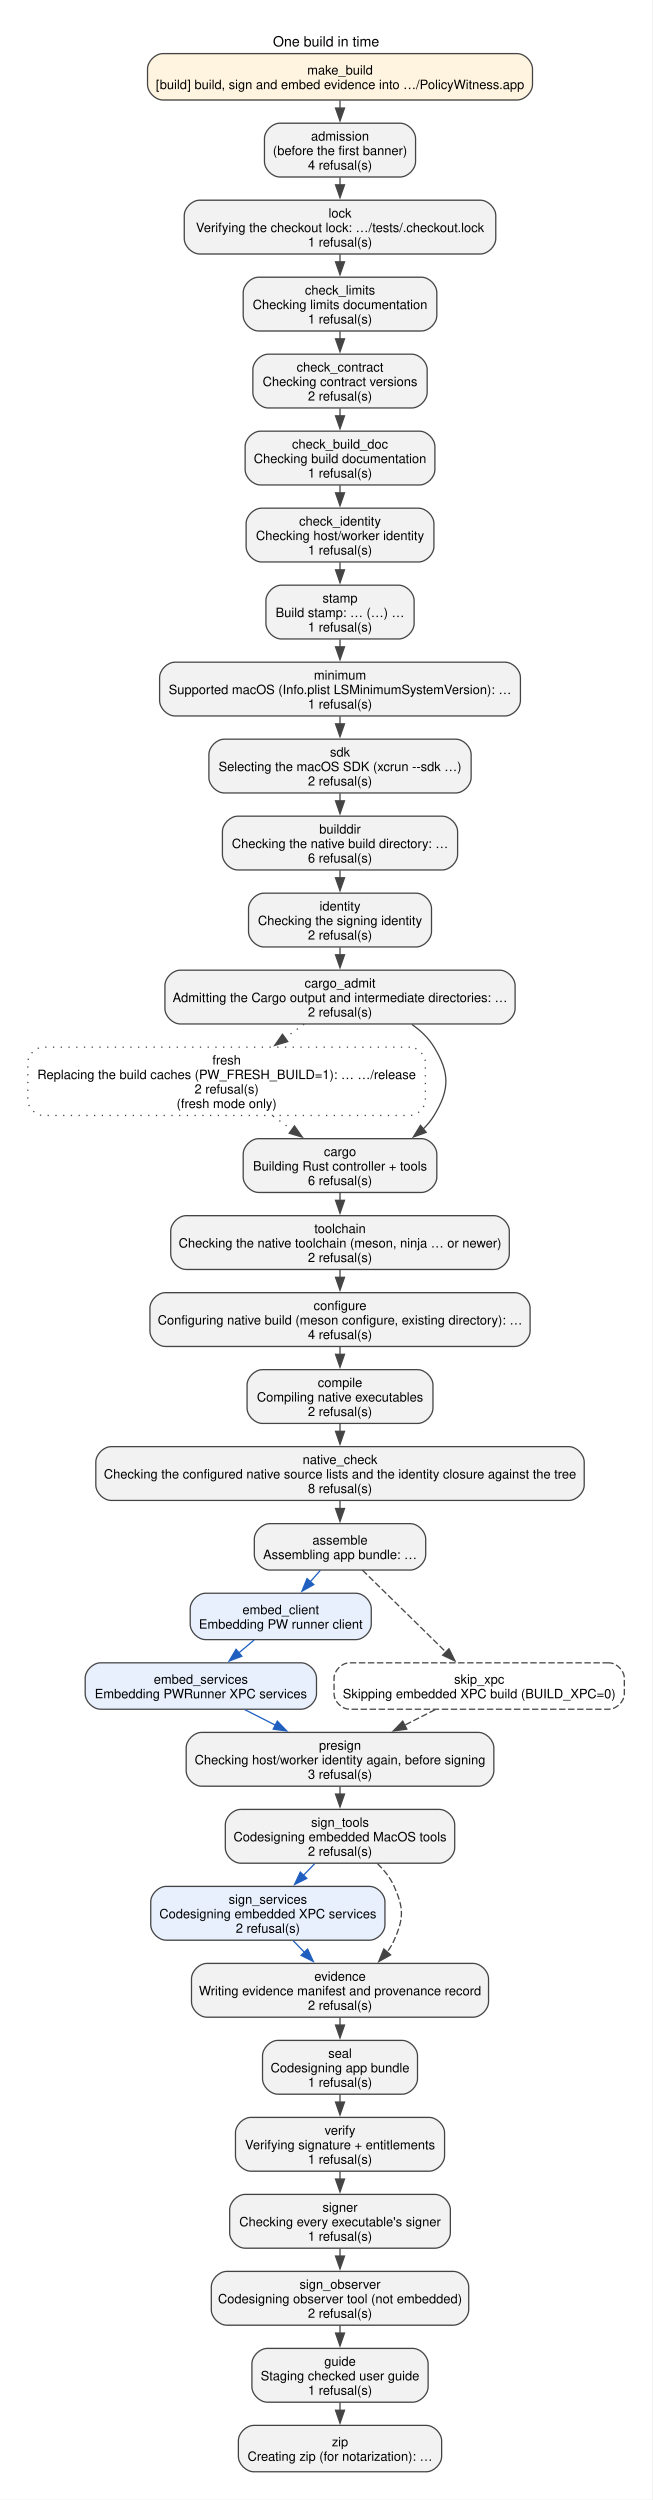
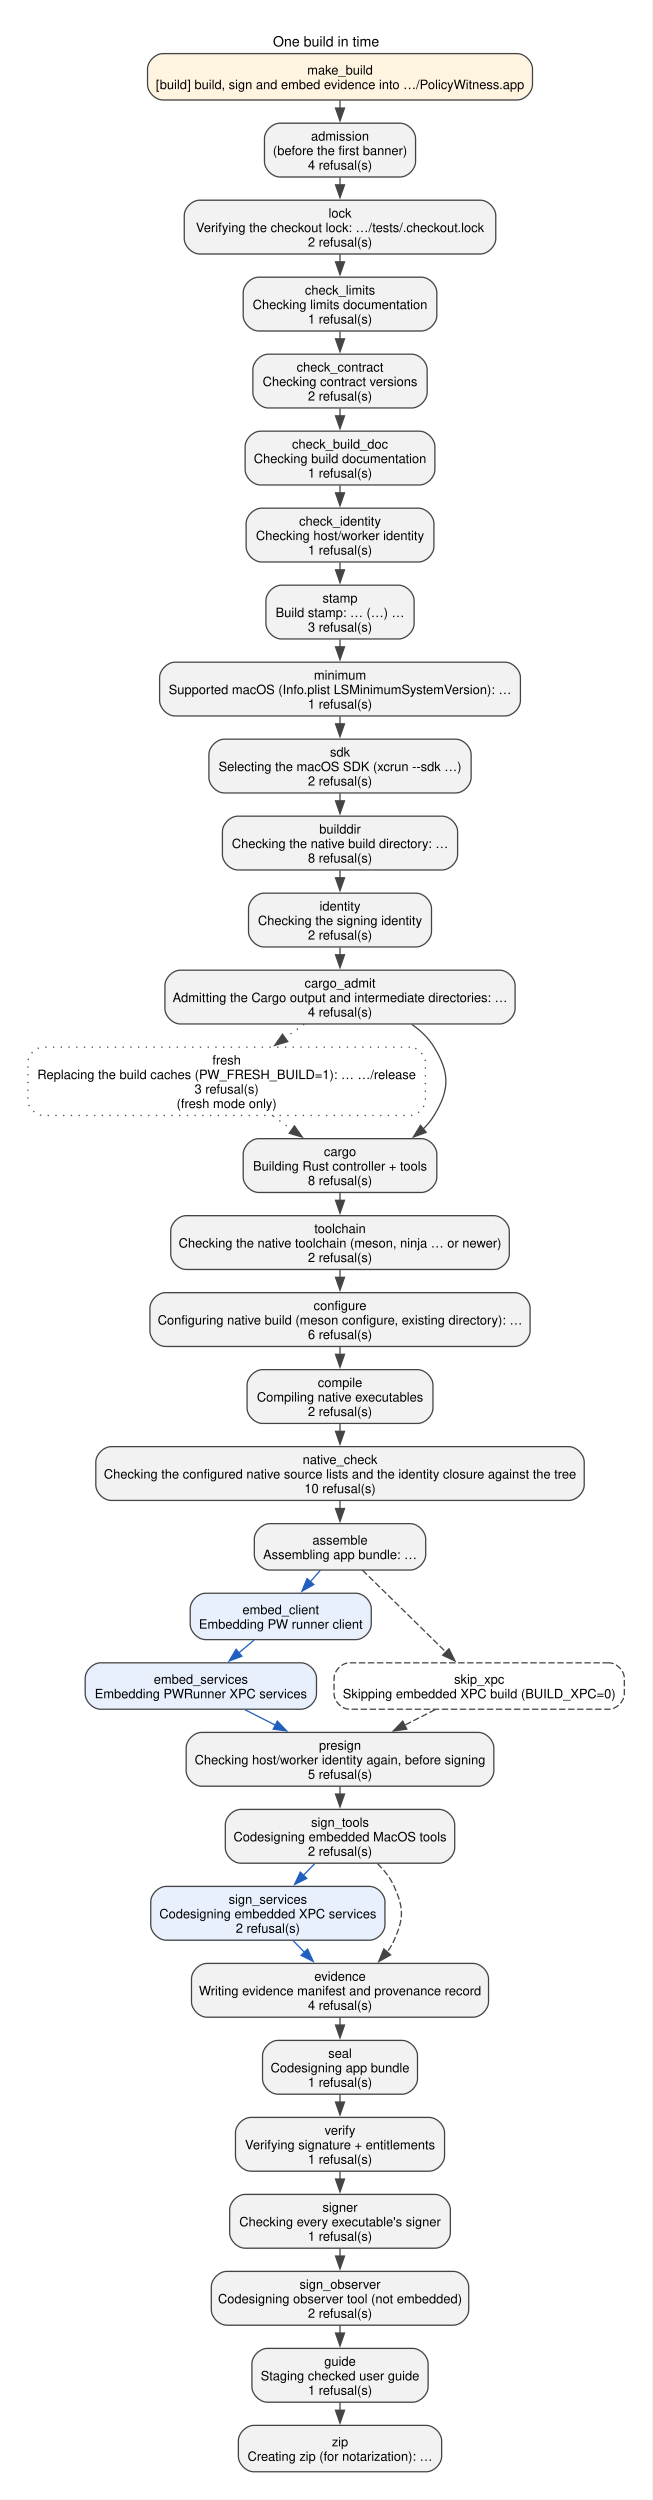
<svg xmlns="http://www.w3.org/2000/svg" xmlns:xlink="http://www.w3.org/1999/xlink" width="506pt" height="1940pt" viewBox="0.00 0.00 506.00 1940.00">
  <g id="graph0" class="graph" transform="scale(1 1) rotate(0) translate(21.6 1918.1)">
    <polygon fill="white" stroke="none" points="-21.6,21.6 -21.6,-1918.1 484.48,-1918.1 484.48,21.6 -21.6,21.6" />
    <text xml:space="preserve" text-anchor="middle" x="231.44" y="-1882.05" font-family="Helvetica,sans-Serif" font-size="11.00">One build in time</text>
    <g id="node1" class="node">
      <g id="a_node1">
        <a xlink:href="BUILD.md#one-build-in-time" xlink:title="make_build: reads IDENTITY, DIST_DIR and, when the caller set it, PW_FRESH_BUILD from the make command line or environment; writes nothing; runs build.sh with them">
          <path fill="#fff4e0" stroke="#444444" d="M379.62,-1876.5C379.62,-1876.5 104.87,-1876.5 104.87,-1876.5 98.88,-1876.5 92.88,-1870.5 92.88,-1864.5 92.88,-1864.5 92.88,-1852.5 92.88,-1852.5 92.88,-1846.5 98.88,-1840.5 104.88,-1840.5 104.88,-1840.5 379.62,-1840.5 379.62,-1840.5 385.62,-1840.5 391.62,-1846.5 391.62,-1852.5 391.62,-1852.5 391.62,-1864.5 391.62,-1864.5 391.62,-1870.5 385.62,-1876.5 379.62,-1876.5" />
          <text xml:space="preserve" text-anchor="middle" x="242.25" y="-1860.25" font-family="Helvetica,sans-Serif" font-size="10.00">make_build</text>
          <text xml:space="preserve" text-anchor="middle" x="242.25" y="-1849" font-family="Helvetica,sans-Serif" font-size="10.00">[build] build, sign and embed evidence into …/PolicyWitness.app</text>
        </a>
      </g>
    </g>
    <g id="node2" class="node">
      <g id="a_node2">
-         <a xlink:href="BUILD.md#one-build-in-time" xlink:title="admission: reads BUILD_XPC, PW_INSPECTION, PW_FRESH_BUILD and the argument list (--help prints the usage and exits before any check, after the knobs are validated); whether each tracked input the build copies exists; tests/.checkout.lock, which the launcher takes before running the script again under it; writes the owner record in tests/.checkout.lock for as long as the build and its protected children hold it; nothing else">
+         <a xlink:href="BUILD.md#one-build-in-time" xlink:title="admission: reads BUILD_XPC, PW_INSPECTION, PW_FRESH_BUILD and the argument list (--help prints the usage and exits before any check, after the knobs are validated); whether each tracked input the build copies exists; without a claim in the environment, the caller's SDKROOT, CPATH, LIBRARY_PATH, MANPATH and LC_CTYPE, recorded by the shell front end's builtins before any Python runs, and tests/.checkout.lock, which the owner it starts takes before supervising the script again under it; writes the owner record in tests/.checkout.lock (pid, start time and acquisition nonce) for as long as the owner and its protected children hold it; nothing else">
          <path fill="#f2f2f2" stroke="#444444" d="M288.88,-1822.5C288.88,-1822.5 195.62,-1822.5 195.62,-1822.5 189.62,-1822.5 183.62,-1816.5 183.62,-1810.5 183.62,-1810.5 183.62,-1792.75 183.62,-1792.75 183.62,-1786.75 189.62,-1780.75 195.62,-1780.75 195.62,-1780.75 288.88,-1780.75 288.88,-1780.75 294.88,-1780.75 300.88,-1786.75 300.88,-1792.75 300.88,-1792.75 300.88,-1810.5 300.88,-1810.5 300.88,-1816.5 294.88,-1822.5 288.88,-1822.5" />
          <text xml:space="preserve" text-anchor="middle" x="242.25" y="-1809" font-family="Helvetica,sans-Serif" font-size="10.00">admission</text>
          <text xml:space="preserve" text-anchor="middle" x="242.25" y="-1797.75" font-family="Helvetica,sans-Serif" font-size="10.00">(before the first banner)</text>
          <text xml:space="preserve" text-anchor="middle" x="242.25" y="-1786.5" font-family="Helvetica,sans-Serif" font-size="10.00">4 refusal(s)</text>
        </a>
      </g>
    </g>
    <g id="edge1" class="edge">
      <path fill="none" stroke="#444444" d="M242.25,-1840.14C242.25,-1838.24 242.25,-1836.26 242.25,-1834.26" />
      <polygon fill="#444444" stroke="#444444" points="245.75,-1834.26 242.25,-1824.26 238.75,-1834.26 245.75,-1834.26" />
    </g>
    <g id="node3" class="node">
      <g id="a_node3">
-         <a xlink:href="BUILD.md#one-build-in-time" xlink:title="lock: reads the inherited lock descriptor and the claim the launcher left in the environment, verified against this checkout's lock file; writes nothing">
+         <a xlink:href="BUILD.md#one-build-in-time" xlink:title="lock: reads the owner's handoff over the channel the claim names: the held descriptor, open on this checkout's lock file, the acquisition nonce its owner record carries and the requests the owner bound to that acquisition; never the environment alone; writes SDKROOT, CPATH, LIBRARY_PATH, MANPATH and LC_CTYPE restored to the caller's recorded state; nothing on disk">
          <path fill="#f2f2f2" stroke="#444444" d="M351.12,-1762.75C351.12,-1762.75 133.38,-1762.75 133.38,-1762.75 127.38,-1762.75 121.38,-1756.75 121.38,-1750.75 121.38,-1750.75 121.38,-1733 121.38,-1733 121.38,-1727 127.38,-1721 133.38,-1721 133.38,-1721 351.12,-1721 351.12,-1721 357.12,-1721 363.12,-1727 363.12,-1733 363.12,-1733 363.12,-1750.75 363.12,-1750.75 363.12,-1756.75 357.12,-1762.75 351.12,-1762.75" />
          <text xml:space="preserve" text-anchor="middle" x="242.25" y="-1749.25" font-family="Helvetica,sans-Serif" font-size="10.00">lock</text>
          <text xml:space="preserve" text-anchor="middle" x="242.25" y="-1738" font-family="Helvetica,sans-Serif" font-size="10.00">Verifying the checkout lock: …/tests/.checkout.lock</text>
-           <text xml:space="preserve" text-anchor="middle" x="242.25" y="-1726.75" font-family="Helvetica,sans-Serif" font-size="10.00">1 refusal(s)</text>
+           <text xml:space="preserve" text-anchor="middle" x="242.25" y="-1726.75" font-family="Helvetica,sans-Serif" font-size="10.00">2 refusal(s)</text>
        </a>
      </g>
    </g>
    <g id="edge2" class="edge">
      <path fill="none" stroke="#444444" d="M242.25,-1780.43C242.25,-1778.5 242.25,-1776.52 242.25,-1774.53" />
      <polygon fill="#444444" stroke="#444444" points="245.75,-1774.67 242.25,-1764.67 238.75,-1774.67 245.75,-1774.67" />
    </g>
    <g id="node4" class="node">
      <g id="a_node4">
        <a xlink:href="BUILD.md#one-build-in-time" xlink:title="check_limits: reads docs/limits.json and the documents it renders; writes nothing">
          <path fill="#f2f2f2" stroke="#444444" d="M305.38,-1703C305.38,-1703 179.12,-1703 179.12,-1703 173.12,-1703 167.12,-1697 167.12,-1691 167.12,-1691 167.12,-1673.25 167.12,-1673.25 167.12,-1667.25 173.12,-1661.25 179.12,-1661.25 179.12,-1661.25 305.38,-1661.25 305.38,-1661.25 311.38,-1661.25 317.38,-1667.25 317.38,-1673.25 317.38,-1673.25 317.38,-1691 317.38,-1691 317.38,-1697 311.38,-1703 305.38,-1703" />
          <text xml:space="preserve" text-anchor="middle" x="242.25" y="-1689.5" font-family="Helvetica,sans-Serif" font-size="10.00">check_limits</text>
          <text xml:space="preserve" text-anchor="middle" x="242.25" y="-1678.25" font-family="Helvetica,sans-Serif" font-size="10.00">Checking limits documentation</text>
          <text xml:space="preserve" text-anchor="middle" x="242.25" y="-1667" font-family="Helvetica,sans-Serif" font-size="10.00">1 refusal(s)</text>
        </a>
      </g>
    </g>
    <g id="edge3" class="edge">
      <path fill="none" stroke="#444444" d="M242.25,-1720.68C242.25,-1718.75 242.25,-1716.77 242.25,-1714.78" />
      <polygon fill="#444444" stroke="#444444" points="245.75,-1714.92 242.25,-1704.92 238.75,-1714.92 245.75,-1714.92" />
    </g>
    <g id="node5" class="node">
      <g id="a_node5">
        <a xlink:href="BUILD.md#one-build-in-time" xlink:title="check_contract: reads docs/contract.json, docs/architecture.json and their generated copies; writes nothing">
          <path fill="#f2f2f2" stroke="#444444" d="M297.88,-1643.25C297.88,-1643.25 186.62,-1643.25 186.62,-1643.25 180.62,-1643.25 174.62,-1637.25 174.62,-1631.25 174.62,-1631.25 174.62,-1613.5 174.62,-1613.5 174.62,-1607.5 180.62,-1601.5 186.62,-1601.5 186.62,-1601.5 297.88,-1601.5 297.88,-1601.5 303.88,-1601.5 309.88,-1607.5 309.88,-1613.5 309.88,-1613.5 309.88,-1631.25 309.88,-1631.25 309.88,-1637.25 303.88,-1643.25 297.88,-1643.25" />
          <text xml:space="preserve" text-anchor="middle" x="242.25" y="-1629.75" font-family="Helvetica,sans-Serif" font-size="10.00">check_contract</text>
          <text xml:space="preserve" text-anchor="middle" x="242.25" y="-1618.5" font-family="Helvetica,sans-Serif" font-size="10.00">Checking contract versions</text>
          <text xml:space="preserve" text-anchor="middle" x="242.25" y="-1607.25" font-family="Helvetica,sans-Serif" font-size="10.00">2 refusal(s)</text>
        </a>
      </g>
    </g>
    <g id="edge4" class="edge">
      <path fill="none" stroke="#444444" d="M242.25,-1660.93C242.25,-1659 242.25,-1657.02 242.25,-1655.03" />
      <polygon fill="#444444" stroke="#444444" points="245.75,-1655.17 242.25,-1645.17 238.75,-1655.17 245.75,-1655.17" />
    </g>
    <g id="node6" class="node">
      <g id="a_node6">
        <a xlink:href="BUILD.md#one-build-in-time" xlink:title="check_build_doc: reads docs/build.json, build.sh, meson.build, the Makefile, the inventories, the baseline and the generated copies; writes nothing">
          <path fill="#f2f2f2" stroke="#444444" d="M303.88,-1583.5C303.88,-1583.5 180.62,-1583.5 180.62,-1583.5 174.62,-1583.5 168.62,-1577.5 168.62,-1571.5 168.62,-1571.5 168.62,-1553.75 168.62,-1553.75 168.62,-1547.75 174.62,-1541.75 180.62,-1541.75 180.62,-1541.75 303.88,-1541.75 303.88,-1541.75 309.88,-1541.75 315.88,-1547.75 315.88,-1553.75 315.88,-1553.75 315.88,-1571.5 315.88,-1571.5 315.88,-1577.5 309.88,-1583.5 303.88,-1583.5" />
          <text xml:space="preserve" text-anchor="middle" x="242.25" y="-1570" font-family="Helvetica,sans-Serif" font-size="10.00">check_build_doc</text>
          <text xml:space="preserve" text-anchor="middle" x="242.25" y="-1558.75" font-family="Helvetica,sans-Serif" font-size="10.00">Checking build documentation</text>
          <text xml:space="preserve" text-anchor="middle" x="242.25" y="-1547.5" font-family="Helvetica,sans-Serif" font-size="10.00">1 refusal(s)</text>
        </a>
      </g>
    </g>
    <g id="edge5" class="edge">
      <path fill="none" stroke="#444444" d="M242.25,-1601.18C242.25,-1599.25 242.25,-1597.27 242.25,-1595.28" />
      <polygon fill="#444444" stroke="#444444" points="245.75,-1595.42 242.25,-1585.42 238.75,-1595.42 245.75,-1595.42" />
    </g>
    <g id="node7" class="node">
      <g id="a_node7">
        <a xlink:href="BUILD.md#one-build-in-time" xlink:title="check_identity: reads the identity inputs and the three generated copies; writes nothing">
          <path fill="#f2f2f2" stroke="#444444" d="M303.12,-1523.75C303.12,-1523.75 181.38,-1523.75 181.38,-1523.75 175.38,-1523.75 169.38,-1517.75 169.38,-1511.75 169.38,-1511.75 169.38,-1494 169.38,-1494 169.38,-1488 175.38,-1482 181.38,-1482 181.38,-1482 303.12,-1482 303.12,-1482 309.12,-1482 315.12,-1488 315.12,-1494 315.12,-1494 315.12,-1511.75 315.12,-1511.75 315.12,-1517.75 309.12,-1523.75 303.12,-1523.75" />
          <text xml:space="preserve" text-anchor="middle" x="242.25" y="-1510.25" font-family="Helvetica,sans-Serif" font-size="10.00">check_identity</text>
          <text xml:space="preserve" text-anchor="middle" x="242.25" y="-1499" font-family="Helvetica,sans-Serif" font-size="10.00">Checking host/worker identity</text>
          <text xml:space="preserve" text-anchor="middle" x="242.25" y="-1487.75" font-family="Helvetica,sans-Serif" font-size="10.00">1 refusal(s)</text>
        </a>
      </g>
    </g>
    <g id="edge6" class="edge">
      <path fill="none" stroke="#444444" d="M242.25,-1541.43C242.25,-1539.5 242.25,-1537.52 242.25,-1535.53" />
      <polygon fill="#444444" stroke="#444444" points="245.75,-1535.67 242.25,-1525.67 238.75,-1535.67 245.75,-1535.67" />
    </g>
    <g id="node8" class="node">
      <g id="a_node8">
-         <a xlink:href="BUILD.md#one-build-in-time" xlink:title="stamp: reads git describe, rev-parse and rev-list, or PW_VERSION and PW_BUILD_NUMBER from the environment; writes the four stamp variables for Cargo and the plists; controller/target/ and the build session file, opened with the stamp and the three knobs">
+         <a xlink:href="BUILD.md#one-build-in-time" xlink:title="stamp: reads git describe, rev-parse and rev-list, or PW_VERSION and PW_BUILD_NUMBER from the environment; writes the four stamp variables for Cargo and the plists; after admitting builddir/, controller/target/, its release/ and the session destination, controller/target/ when it is missing and the build session file, opened with the stamp, the three knobs, the acquisition nonce and the owner's requests">
          <path fill="#f2f2f2" stroke="#444444" d="M287.75,-1464C287.75,-1464 196.75,-1464 196.75,-1464 190.75,-1464 184.75,-1458 184.75,-1452 184.75,-1452 184.75,-1434.25 184.75,-1434.25 184.75,-1428.25 190.75,-1422.25 196.75,-1422.25 196.75,-1422.25 287.75,-1422.25 287.75,-1422.25 293.75,-1422.25 299.75,-1428.25 299.75,-1434.25 299.75,-1434.25 299.75,-1452 299.75,-1452 299.75,-1458 293.75,-1464 287.75,-1464" />
          <text xml:space="preserve" text-anchor="middle" x="242.25" y="-1450.5" font-family="Helvetica,sans-Serif" font-size="10.00">stamp</text>
          <text xml:space="preserve" text-anchor="middle" x="242.25" y="-1439.25" font-family="Helvetica,sans-Serif" font-size="10.00">Build stamp: … (…) …</text>
-           <text xml:space="preserve" text-anchor="middle" x="242.25" y="-1428" font-family="Helvetica,sans-Serif" font-size="10.00">1 refusal(s)</text>
+           <text xml:space="preserve" text-anchor="middle" x="242.25" y="-1428" font-family="Helvetica,sans-Serif" font-size="10.00">3 refusal(s)</text>
        </a>
      </g>
    </g>
    <g id="edge7" class="edge">
      <path fill="none" stroke="#444444" d="M242.25,-1481.68C242.25,-1479.75 242.25,-1477.77 242.25,-1475.78" />
      <polygon fill="#444444" stroke="#444444" points="245.75,-1475.92 242.25,-1465.92 238.75,-1475.92 245.75,-1475.92" />
    </g>
    <g id="node9" class="node">
      <g id="a_node9">
        <a xlink:href="BUILD.md#one-build-in-time" xlink:title="minimum: reads LSMinimumSystemVersion in Info.plist; writes MACOSX_DEPLOYMENT_TARGET for Cargo">
          <path fill="#f2f2f2" stroke="#444444" d="M370.25,-1404.25C370.25,-1404.25 114.25,-1404.25 114.25,-1404.25 108.25,-1404.25 102.25,-1398.25 102.25,-1392.25 102.25,-1392.25 102.25,-1374.5 102.25,-1374.5 102.25,-1368.5 108.25,-1362.5 114.25,-1362.5 114.25,-1362.5 370.25,-1362.5 370.25,-1362.5 376.25,-1362.5 382.25,-1368.5 382.25,-1374.5 382.25,-1374.5 382.25,-1392.25 382.25,-1392.25 382.25,-1398.25 376.25,-1404.25 370.25,-1404.25" />
          <text xml:space="preserve" text-anchor="middle" x="242.25" y="-1390.75" font-family="Helvetica,sans-Serif" font-size="10.00">minimum</text>
          <text xml:space="preserve" text-anchor="middle" x="242.25" y="-1379.5" font-family="Helvetica,sans-Serif" font-size="10.00">Supported macOS (Info.plist LSMinimumSystemVersion): …</text>
          <text xml:space="preserve" text-anchor="middle" x="242.25" y="-1368.25" font-family="Helvetica,sans-Serif" font-size="10.00">1 refusal(s)</text>
        </a>
      </g>
    </g>
    <g id="edge8" class="edge">
      <path fill="none" stroke="#444444" d="M242.25,-1421.93C242.25,-1420 242.25,-1418.02 242.25,-1416.03" />
      <polygon fill="#444444" stroke="#444444" points="245.75,-1416.17 242.25,-1406.17 238.75,-1416.17 245.75,-1416.17" />
    </g>
    <g id="node10" class="node">
      <g id="a_node10">
        <a xlink:href="BUILD.md#one-build-in-time" xlink:title="sdk: reads the SDK path and numeric version xcrun reports under DEVELOPER_DIR for the macosx default, or for the SDK a caller's SDKROOT names; writes SDKROOT for Cargo and Meson, resolved by xcrun, and the SDK version every shipped output must carry">
          <path fill="#f2f2f2" stroke="#444444" d="M332,-1344.5C332,-1344.5 152.5,-1344.5 152.5,-1344.5 146.5,-1344.5 140.5,-1338.5 140.5,-1332.5 140.5,-1332.5 140.5,-1314.75 140.5,-1314.75 140.5,-1308.75 146.5,-1302.75 152.5,-1302.75 152.5,-1302.75 332,-1302.75 332,-1302.75 338,-1302.75 344,-1308.75 344,-1314.75 344,-1314.75 344,-1332.5 344,-1332.5 344,-1338.5 338,-1344.5 332,-1344.5" />
          <text xml:space="preserve" text-anchor="middle" x="242.25" y="-1331" font-family="Helvetica,sans-Serif" font-size="10.00">sdk</text>
          <text xml:space="preserve" text-anchor="middle" x="242.25" y="-1319.75" font-family="Helvetica,sans-Serif" font-size="10.00">Selecting the macOS SDK (xcrun --sdk …)</text>
          <text xml:space="preserve" text-anchor="middle" x="242.25" y="-1308.5" font-family="Helvetica,sans-Serif" font-size="10.00">2 refusal(s)</text>
        </a>
      </g>
    </g>
    <g id="edge9" class="edge">
      <path fill="none" stroke="#444444" d="M242.25,-1362.18C242.25,-1360.25 242.25,-1358.27 242.25,-1356.28" />
      <polygon fill="#444444" stroke="#444444" points="245.75,-1356.42 242.25,-1346.42 238.75,-1356.42 245.75,-1356.42" />
    </g>
    <g id="node11" class="node">
      <g id="a_node11">
        <a xlink:href="BUILD.md#one-build-in-time" xlink:title="builddir: reads in incremental mode: builddir/meson-info/meson-info.json and builddir/pw-toolchain.json when the directory is configured, and the stamped SDK, developer directory, compiler commands and Rust compiler probed now; in fresh mode nothing, since the directory is replaced; writes the toolchain observation into the build session">
          <path fill="#f2f2f2" stroke="#444444" d="M321.5,-1284.75C321.5,-1284.75 163,-1284.75 163,-1284.75 157,-1284.75 151,-1278.75 151,-1272.75 151,-1272.75 151,-1255 151,-1255 151,-1249 157,-1243 163,-1243 163,-1243 321.5,-1243 321.5,-1243 327.5,-1243 333.5,-1249 333.5,-1255 333.5,-1255 333.5,-1272.75 333.5,-1272.75 333.5,-1278.75 327.5,-1284.75 321.5,-1284.75" />
          <text xml:space="preserve" text-anchor="middle" x="242.25" y="-1271.25" font-family="Helvetica,sans-Serif" font-size="10.00">builddir</text>
          <text xml:space="preserve" text-anchor="middle" x="242.25" y="-1260" font-family="Helvetica,sans-Serif" font-size="10.00">Checking the native build directory: …</text>
-           <text xml:space="preserve" text-anchor="middle" x="242.25" y="-1248.75" font-family="Helvetica,sans-Serif" font-size="10.00">6 refusal(s)</text>
+           <text xml:space="preserve" text-anchor="middle" x="242.25" y="-1248.75" font-family="Helvetica,sans-Serif" font-size="10.00">8 refusal(s)</text>
        </a>
      </g>
    </g>
    <g id="edge10" class="edge">
      <path fill="none" stroke="#444444" d="M242.25,-1302.43C242.25,-1300.5 242.25,-1298.52 242.25,-1296.53" />
      <polygon fill="#444444" stroke="#444444" points="245.75,-1296.67 242.25,-1286.67 238.75,-1296.67 245.75,-1296.67" />
    </g>
    <g id="node12" class="node">
      <g id="a_node12">
        <a xlink:href="BUILD.md#one-build-in-time" xlink:title="identity: reads IDENTITY and the keychain listing; the knobs, for Meson's options and RUSTFLAGS; writes RUSTFLAGS, when inspection is on and it was unset or empty, and the record of who set it">
          <path fill="#f2f2f2" stroke="#444444" d="M301.25,-1225C301.25,-1225 183.25,-1225 183.25,-1225 177.25,-1225 171.25,-1219 171.25,-1213 171.25,-1213 171.25,-1195.25 171.25,-1195.25 171.25,-1189.25 177.25,-1183.25 183.25,-1183.25 183.25,-1183.25 301.25,-1183.25 301.25,-1183.25 307.25,-1183.25 313.25,-1189.25 313.25,-1195.25 313.25,-1195.25 313.25,-1213 313.25,-1213 313.25,-1219 307.25,-1225 301.25,-1225" />
          <text xml:space="preserve" text-anchor="middle" x="242.25" y="-1211.5" font-family="Helvetica,sans-Serif" font-size="10.00">identity</text>
          <text xml:space="preserve" text-anchor="middle" x="242.25" y="-1200.25" font-family="Helvetica,sans-Serif" font-size="10.00">Checking the signing identity</text>
          <text xml:space="preserve" text-anchor="middle" x="242.25" y="-1189" font-family="Helvetica,sans-Serif" font-size="10.00">2 refusal(s)</text>
        </a>
      </g>
    </g>
    <g id="edge11" class="edge">
      <path fill="none" stroke="#444444" d="M242.25,-1242.68C242.25,-1240.75 242.25,-1238.77 242.25,-1236.78" />
      <polygon fill="#444444" stroke="#444444" points="245.75,-1236.92 242.25,-1226.92 238.75,-1236.92 245.75,-1236.92" />
    </g>
    <g id="node13" class="node">
      <g id="a_node13">
        <a xlink:href="BUILD.md#one-build-in-time" xlink:title="cargo_admit: reads cargo metadata's report of the target and build directories under the pinned target directory, with the caller's Cargo environment and configuration; writes the admission into the build session">
          <path fill="#f2f2f2" stroke="#444444" d="M366.12,-1165.25C366.12,-1165.25 118.38,-1165.25 118.38,-1165.25 112.38,-1165.25 106.38,-1159.25 106.38,-1153.25 106.38,-1153.25 106.38,-1135.5 106.38,-1135.5 106.38,-1129.5 112.38,-1123.5 118.38,-1123.5 118.38,-1123.5 366.12,-1123.5 366.12,-1123.5 372.12,-1123.5 378.12,-1129.5 378.12,-1135.5 378.12,-1135.5 378.12,-1153.25 378.12,-1153.25 378.12,-1159.25 372.12,-1165.25 366.12,-1165.25" />
          <text xml:space="preserve" text-anchor="middle" x="242.25" y="-1151.75" font-family="Helvetica,sans-Serif" font-size="10.00">cargo_admit</text>
          <text xml:space="preserve" text-anchor="middle" x="242.25" y="-1140.5" font-family="Helvetica,sans-Serif" font-size="10.00">Admitting the Cargo output and intermediate directories: …</text>
-           <text xml:space="preserve" text-anchor="middle" x="242.25" y="-1129.25" font-family="Helvetica,sans-Serif" font-size="10.00">2 refusal(s)</text>
+           <text xml:space="preserve" text-anchor="middle" x="242.25" y="-1129.25" font-family="Helvetica,sans-Serif" font-size="10.00">4 refusal(s)</text>
        </a>
      </g>
    </g>
    <g id="edge12" class="edge">
      <path fill="none" stroke="#444444" d="M242.25,-1182.93C242.25,-1181 242.25,-1179.02 242.25,-1177.03" />
      <polygon fill="#444444" stroke="#444444" points="245.75,-1177.17 242.25,-1167.17 238.75,-1177.17 245.75,-1177.17" />
    </g>
    <g id="node14" class="node">
      <g id="a_node14">
-         <a xlink:href="BUILD.md#one-build-in-time" xlink:title="fresh: reads every path component of builddir/ and controller/target/release/ below the checkout: a real directory of this user, or absent; writes removes both directories; records each one's replacement in the build session; nothing else is removed">
+         <a xlink:href="BUILD.md#one-build-in-time" xlink:title="fresh: reads builddir/ and controller/target/release/, admitted again with every component below the checkout a real directory of this user, or absent, both before either is removed, and rechecked before each removal; writes removes both directories through their admitted descriptors; records each one's replacement in the build session; nothing else is removed">
          <path fill="none" stroke="#444444" stroke-dasharray="1,5" d="M296.5,-1105.5C296.5,-1105.5 12,-1105.5 12,-1105.5 6,-1105.5 0,-1099.5 0,-1093.5 0,-1093.5 0,-1064.5 0,-1064.5 0,-1058.5 6,-1052.5 12,-1052.5 12,-1052.5 296.5,-1052.5 296.5,-1052.5 302.5,-1052.5 308.5,-1058.5 308.5,-1064.5 308.5,-1064.5 308.5,-1093.5 308.5,-1093.5 308.5,-1099.5 302.5,-1105.5 296.5,-1105.5" />
          <text xml:space="preserve" text-anchor="middle" x="154.25" y="-1092" font-family="Helvetica,sans-Serif" font-size="10.00">fresh</text>
          <text xml:space="preserve" text-anchor="middle" x="154.25" y="-1080.75" font-family="Helvetica,sans-Serif" font-size="10.00">Replacing the build caches (PW_FRESH_BUILD=1): … …/release</text>
-           <text xml:space="preserve" text-anchor="middle" x="154.25" y="-1069.5" font-family="Helvetica,sans-Serif" font-size="10.00">2 refusal(s)</text>
+           <text xml:space="preserve" text-anchor="middle" x="154.25" y="-1069.5" font-family="Helvetica,sans-Serif" font-size="10.00">3 refusal(s)</text>
          <text xml:space="preserve" text-anchor="middle" x="154.25" y="-1058.25" font-family="Helvetica,sans-Serif" font-size="10.00">(fresh mode only)</text>
        </a>
      </g>
    </g>
    <g id="edge13" class="edge">
      <path fill="none" stroke="#444444" stroke-dasharray="1,5" d="M214.41,-1123.32C209.62,-1119.88 204.54,-1116.22 199.44,-1112.55" />
      <polygon fill="#444444" stroke="#444444" points="201.69,-1109.85 191.53,-1106.84 197.59,-1115.53 201.69,-1109.85" />
    </g>
    <g id="node15" class="node">
      <g id="a_node15">
        <a xlink:href="BUILD.md#one-build-in-time" xlink:title="cargo: reads cargo on PATH with its configuration, caches and registries; controller/ sources, the stamp variables, MACOSX_DEPLOYMENT_TARGET, SDKROOT and RUSTFLAGS; the artifact paths and per-target reuse judgments Cargo reports, and Cargo's fingerprint for each shipped target; writes controller/target/release/ under the pinned output directory, the messages file Cargo reports its artifacts in, and the judgments into the build session">
          <path fill="#f2f2f2" stroke="#444444" d="M305.38,-1034.5C305.38,-1034.5 179.12,-1034.5 179.12,-1034.5 173.12,-1034.5 167.12,-1028.5 167.12,-1022.5 167.12,-1022.5 167.12,-1004.75 167.12,-1004.75 167.12,-998.75 173.12,-992.75 179.12,-992.75 179.12,-992.75 305.38,-992.75 305.38,-992.75 311.38,-992.75 317.38,-998.75 317.38,-1004.75 317.38,-1004.75 317.38,-1022.5 317.38,-1022.5 317.38,-1028.5 311.38,-1034.5 305.38,-1034.5" />
          <text xml:space="preserve" text-anchor="middle" x="242.25" y="-1021" font-family="Helvetica,sans-Serif" font-size="10.00">cargo</text>
          <text xml:space="preserve" text-anchor="middle" x="242.25" y="-1009.75" font-family="Helvetica,sans-Serif" font-size="10.00">Building Rust controller + tools</text>
-           <text xml:space="preserve" text-anchor="middle" x="242.25" y="-998.5" font-family="Helvetica,sans-Serif" font-size="10.00">6 refusal(s)</text>
+           <text xml:space="preserve" text-anchor="middle" x="242.25" y="-998.5" font-family="Helvetica,sans-Serif" font-size="10.00">8 refusal(s)</text>
        </a>
      </g>
    </g>
    <g id="edge15" class="edge">
      <path fill="none" stroke="#444444" d="M297.99,-1123.15C304.85,-1118.39 310.95,-1112.58 315.25,-1105.5 327.48,-1085.37 327.48,-1072.63 315.25,-1052.5 312.9,-1048.63 310.01,-1045.14 306.75,-1041.99" />
      <polygon fill="#444444" stroke="#444444" points="309.12,-1039.41 299.16,-1035.8 304.7,-1044.83 309.12,-1039.41" />
    </g>
    <g id="edge14" class="edge">
      <path fill="none" stroke="#444444" stroke-dasharray="1,5" d="M190.3,-1052.04C195.16,-1048.54 200.15,-1044.94 205.03,-1041.43" />
      <polygon fill="#444444" stroke="#444444" points="206.91,-1044.39 212.98,-1035.71 202.82,-1038.71 206.91,-1044.39" />
    </g>
    <g id="node16" class="node">
      <g id="a_node16">
        <a xlink:href="BUILD.md#one-build-in-time" xlink:title="toolchain: reads meson and ninja on PATH and ninja's version; writes nothing">
          <path fill="#f2f2f2" stroke="#444444" d="M361.62,-974.75C361.62,-974.75 122.88,-974.75 122.88,-974.75 116.87,-974.75 110.88,-968.75 110.88,-962.75 110.88,-962.75 110.88,-945 110.88,-945 110.88,-939 116.88,-933 122.88,-933 122.88,-933 361.62,-933 361.62,-933 367.62,-933 373.62,-939 373.62,-945 373.62,-945 373.62,-962.75 373.62,-962.75 373.62,-968.75 367.62,-974.75 361.62,-974.75" />
          <text xml:space="preserve" text-anchor="middle" x="242.25" y="-961.25" font-family="Helvetica,sans-Serif" font-size="10.00">toolchain</text>
          <text xml:space="preserve" text-anchor="middle" x="242.25" y="-950" font-family="Helvetica,sans-Serif" font-size="10.00">Checking the native toolchain (meson, ninja … or newer)</text>
          <text xml:space="preserve" text-anchor="middle" x="242.25" y="-938.75" font-family="Helvetica,sans-Serif" font-size="10.00">2 refusal(s)</text>
        </a>
      </g>
    </g>
    <g id="edge16" class="edge">
      <path fill="none" stroke="#444444" d="M242.25,-992.43C242.25,-990.5 242.25,-988.52 242.25,-986.53" />
      <polygon fill="#444444" stroke="#444444" points="245.75,-986.67 242.25,-976.67 238.75,-986.67 245.75,-986.67" />
    </g>
    <g id="node17" class="node">
      <g id="a_node17">
        <a xlink:href="BUILD.md#one-build-in-time" xlink:title="configure: reads whether builddir/build.ninja exists, meson.build, meson.options and the two Meson options; a fresh setup also reads CFLAGS and the other flag variables, and the compilers Meson selected; writes builddir/ configuration; a fresh setup publishes builddir/pw-toolchain.json atomically from the selected compilers, SDK and Rust compiler; meson configure records the two options and the policy assertions run at setup or at the regeneration the next compile triggers">
          <path fill="#f2f2f2" stroke="#444444" d="M377.75,-915C377.75,-915 106.75,-915 106.75,-915 100.75,-915 94.75,-909 94.75,-903 94.75,-903 94.75,-885.25 94.75,-885.25 94.75,-879.25 100.75,-873.25 106.75,-873.25 106.75,-873.25 377.75,-873.25 377.75,-873.25 383.75,-873.25 389.75,-879.25 389.75,-885.25 389.75,-885.25 389.75,-903 389.75,-903 389.75,-909 383.75,-915 377.75,-915" />
          <text xml:space="preserve" text-anchor="middle" x="242.25" y="-901.5" font-family="Helvetica,sans-Serif" font-size="10.00">configure</text>
          <text xml:space="preserve" text-anchor="middle" x="242.25" y="-890.25" font-family="Helvetica,sans-Serif" font-size="10.00">Configuring native build (meson configure, existing directory): …</text>
-           <text xml:space="preserve" text-anchor="middle" x="242.25" y="-879" font-family="Helvetica,sans-Serif" font-size="10.00">4 refusal(s)</text>
+           <text xml:space="preserve" text-anchor="middle" x="242.25" y="-879" font-family="Helvetica,sans-Serif" font-size="10.00">6 refusal(s)</text>
        </a>
      </g>
    </g>
    <g id="edge17" class="edge">
      <path fill="none" stroke="#444444" d="M242.25,-932.68C242.25,-930.75 242.25,-928.77 242.25,-926.78" />
      <polygon fill="#444444" stroke="#444444" points="245.75,-926.92 242.25,-916.92 238.75,-926.92 245.75,-926.92" />
    </g>
    <g id="node18" class="node">
      <g id="a_node18">
        <a xlink:href="BUILD.md#one-build-in-time" xlink:title="compile: reads the native sources through builddir/; a changed option triggers regeneration, which runs the policy assertions first; writes builddir/ outputs and the Swift module cache under it">
          <path fill="#f2f2f2" stroke="#444444" d="M302.38,-855.25C302.38,-855.25 182.12,-855.25 182.12,-855.25 176.12,-855.25 170.12,-849.25 170.12,-843.25 170.12,-843.25 170.12,-825.5 170.12,-825.5 170.12,-819.5 176.12,-813.5 182.12,-813.5 182.12,-813.5 302.38,-813.5 302.38,-813.5 308.38,-813.5 314.38,-819.5 314.38,-825.5 314.38,-825.5 314.38,-843.25 314.38,-843.25 314.38,-849.25 308.38,-855.25 302.38,-855.25" />
          <text xml:space="preserve" text-anchor="middle" x="242.25" y="-841.75" font-family="Helvetica,sans-Serif" font-size="10.00">compile</text>
          <text xml:space="preserve" text-anchor="middle" x="242.25" y="-830.5" font-family="Helvetica,sans-Serif" font-size="10.00">Compiling native executables</text>
          <text xml:space="preserve" text-anchor="middle" x="242.25" y="-819.25" font-family="Helvetica,sans-Serif" font-size="10.00">2 refusal(s)</text>
        </a>
      </g>
    </g>
    <g id="edge18" class="edge">
      <path fill="none" stroke="#444444" d="M242.25,-872.93C242.25,-871 242.25,-869.02 242.25,-867.03" />
      <polygon fill="#444444" stroke="#444444" points="245.75,-867.17 242.25,-857.17 238.75,-867.17 245.75,-867.17" />
    </g>
    <g id="node19" class="node">
      <g id="a_node19">
        <a xlink:href="BUILD.md#one-build-in-time" xlink:title="native_check: reads Meson's introspection of builddir/, Ninja's dependency log, the identity inputs, the stamp and the compilers the directory records, and every shipped output's load commands; writes builddir/pw-toolchain.json extended with the Swift compiler a reused directory discovered when this build enabled the XPC pieces, atomically and without changing another field; the toolchain, option and SDK observations into the build session">
          <path fill="#f2f2f2" stroke="#444444" d="M419.75,-795.5C419.75,-795.5 64.75,-795.5 64.75,-795.5 58.75,-795.5 52.75,-789.5 52.75,-783.5 52.75,-783.5 52.75,-765.75 52.75,-765.75 52.75,-759.75 58.75,-753.75 64.75,-753.75 64.75,-753.75 419.75,-753.75 419.75,-753.75 425.75,-753.75 431.75,-759.75 431.75,-765.75 431.75,-765.75 431.75,-783.5 431.75,-783.5 431.75,-789.5 425.75,-795.5 419.75,-795.5" />
          <text xml:space="preserve" text-anchor="middle" x="242.25" y="-782" font-family="Helvetica,sans-Serif" font-size="10.00">native_check</text>
          <text xml:space="preserve" text-anchor="middle" x="242.25" y="-770.75" font-family="Helvetica,sans-Serif" font-size="10.00">Checking the configured native source lists and the identity closure against the tree</text>
-           <text xml:space="preserve" text-anchor="middle" x="242.25" y="-759.5" font-family="Helvetica,sans-Serif" font-size="10.00">8 refusal(s)</text>
+           <text xml:space="preserve" text-anchor="middle" x="242.25" y="-759.5" font-family="Helvetica,sans-Serif" font-size="10.00">10 refusal(s)</text>
        </a>
      </g>
    </g>
    <g id="edge19" class="edge">
      <path fill="none" stroke="#444444" d="M242.25,-813.18C242.25,-811.25 242.25,-809.27 242.25,-807.28" />
      <polygon fill="#444444" stroke="#444444" points="245.75,-807.42 242.25,-797.42 238.75,-807.42 245.75,-807.42" />
    </g>
    <g id="node20" class="node">
      <g id="a_node20">
        <a xlink:href="BUILD.md#one-build-in-time" xlink:title="assemble: reads Info.plist, the three Rust outputs, runner/augments/, dist/README.md and dist/AGENTS.md, all admitted before the first check; writes the two documents under DIST_DIR; removes the previous app, ZIP and guide; the stamped Info.plist, the three Rust executables and the augments under the new app">
          <path fill="#f2f2f2" stroke="#444444" d="M296.75,-735.75C296.75,-735.75 187.75,-735.75 187.75,-735.75 181.75,-735.75 175.75,-729.75 175.75,-723.75 175.75,-723.75 175.75,-711.75 175.75,-711.75 175.75,-705.75 181.75,-699.75 187.75,-699.75 187.75,-699.75 296.75,-699.75 296.75,-699.75 302.75,-699.75 308.75,-705.75 308.75,-711.75 308.75,-711.75 308.75,-723.75 308.75,-723.75 308.75,-729.75 302.75,-735.75 296.75,-735.75" />
          <text xml:space="preserve" text-anchor="middle" x="242.25" y="-719.5" font-family="Helvetica,sans-Serif" font-size="10.00">assemble</text>
          <text xml:space="preserve" text-anchor="middle" x="242.25" y="-708.25" font-family="Helvetica,sans-Serif" font-size="10.00">Assembling app bundle: …</text>
        </a>
      </g>
    </g>
    <g id="edge20" class="edge">
      <path fill="none" stroke="#444444" d="M242.25,-753.5C242.25,-751.53 242.25,-749.49 242.25,-747.45" />
      <polygon fill="#444444" stroke="#444444" points="245.75,-747.49 242.25,-737.49 238.75,-747.49 245.75,-747.49" />
    </g>
    <g id="node21" class="node">
      <g id="a_node21">
        <a xlink:href="BUILD.md#one-build-in-time" xlink:title="embed_client: reads builddir/pw-runner-client; writes Contents/MacOS/pw-runner-client and its dSYM in inspection builds">
          <path fill="#e8f0fe" stroke="#444444" d="M254.5,-681.75C254.5,-681.75 138,-681.75 138,-681.75 132,-681.75 126,-675.75 126,-669.75 126,-669.75 126,-657.75 126,-657.75 126,-651.75 132,-645.75 138,-645.75 138,-645.75 254.5,-645.75 254.5,-645.75 260.5,-645.75 266.5,-651.75 266.5,-657.75 266.5,-657.75 266.5,-669.75 266.5,-669.75 266.5,-675.75 260.5,-681.75 254.5,-681.75" />
          <text xml:space="preserve" text-anchor="middle" x="196.25" y="-665.5" font-family="Helvetica,sans-Serif" font-size="10.00">embed_client</text>
          <text xml:space="preserve" text-anchor="middle" x="196.25" y="-654.25" font-family="Helvetica,sans-Serif" font-size="10.00">Embedding PW runner client</text>
        </a>
      </g>
    </g>
    <g id="edge21" class="edge">
      <path fill="none" stroke="#1f5fbf" d="M226.93,-699.43C224.4,-696.57 221.73,-693.55 219.05,-690.53" />
      <polygon fill="#1f5fbf" stroke="#1f5fbf" points="221.91,-688.47 212.66,-683.3 216.66,-693.11 221.91,-688.47" />
    </g>
    <g id="node23" class="node">
      <g id="a_node23">
        <a xlink:href="BUILD.md#one-build-in-time" xlink:title="skip_xpc: reads nothing; writes nothing">
          <path fill="none" stroke="#444444" stroke-dasharray="5,2" d="M450.88,-627.75C450.88,-627.75 249.62,-627.75 249.62,-627.75 243.62,-627.75 237.62,-621.75 237.62,-615.75 237.62,-615.75 237.62,-603.75 237.62,-603.75 237.62,-597.75 243.62,-591.75 249.62,-591.75 249.62,-591.75 450.88,-591.75 450.88,-591.75 456.88,-591.75 462.88,-597.75 462.88,-603.75 462.88,-603.75 462.88,-615.75 462.88,-615.75 462.88,-621.75 456.88,-627.75 450.88,-627.75" />
          <text xml:space="preserve" text-anchor="middle" x="350.25" y="-611.5" font-family="Helvetica,sans-Serif" font-size="10.00">skip_xpc</text>
          <text xml:space="preserve" text-anchor="middle" x="350.25" y="-600.25" font-family="Helvetica,sans-Serif" font-size="10.00">Skipping embedded XPC build (BUILD_XPC=0)</text>
        </a>
      </g>
    </g>
    <g id="edge23" class="edge">
      <path fill="none" stroke="#444444" stroke-dasharray="5,2" d="M259.6,-699.72C277.13,-682.51 304.42,-655.73 324.48,-636.04" />
      <polygon fill="#444444" stroke="#444444" points="326.82,-638.65 331.5,-629.15 321.91,-633.66 326.82,-638.65" />
    </g>
    <g id="node22" class="node">
      <g id="a_node22">
        <a xlink:href="BUILD.md#one-build-in-time" xlink:title="embed_services: reads each service's Info.plist and builddir/ host, the worker, validator and issuer; writes each service bundle: its stamped Info.plist, the host with its dSYM in inspection builds, the worker, validator and issuer">
          <path fill="#e8f0fe" stroke="#444444" d="M212,-627.75C212,-627.75 56.5,-627.75 56.5,-627.75 50.5,-627.75 44.5,-621.75 44.5,-615.75 44.5,-615.75 44.5,-603.75 44.5,-603.75 44.5,-597.75 50.5,-591.75 56.5,-591.75 56.5,-591.75 212,-591.75 212,-591.75 218,-591.75 224,-597.75 224,-603.75 224,-603.75 224,-615.75 224,-615.75 224,-621.75 218,-627.75 212,-627.75" />
          <text xml:space="preserve" text-anchor="middle" x="134.25" y="-611.5" font-family="Helvetica,sans-Serif" font-size="10.00">embed_services</text>
          <text xml:space="preserve" text-anchor="middle" x="134.25" y="-600.25" font-family="Helvetica,sans-Serif" font-size="10.00">Embedding PWRunner XPC services</text>
        </a>
      </g>
    </g>
    <g id="edge22" class="edge">
      <path fill="none" stroke="#1f5fbf" d="M175.6,-645.43C171.78,-642.22 167.71,-638.81 163.68,-635.43" />
      <polygon fill="#1f5fbf" stroke="#1f5fbf" points="166.09,-632.88 156.18,-629.14 161.59,-638.25 166.09,-632.88" />
    </g>
    <g id="node24" class="node">
      <g id="a_node24">
        <a xlink:href="BUILD.md#one-build-in-time" xlink:title="presign: reads the identity inputs and copies, the generated identity in tests/lib/contract.py and the built worker's --version report; writes nothing">
          <path fill="#f2f2f2" stroke="#444444" d="M349.62,-573.75C349.62,-573.75 134.88,-573.75 134.88,-573.75 128.88,-573.75 122.87,-567.75 122.87,-561.75 122.87,-561.75 122.87,-544 122.87,-544 122.87,-538 128.88,-532 134.88,-532 134.88,-532 349.62,-532 349.62,-532 355.62,-532 361.62,-538 361.62,-544 361.62,-544 361.62,-561.75 361.62,-561.75 361.62,-567.75 355.62,-573.75 349.62,-573.75" />
          <text xml:space="preserve" text-anchor="middle" x="242.25" y="-560.25" font-family="Helvetica,sans-Serif" font-size="10.00">presign</text>
          <text xml:space="preserve" text-anchor="middle" x="242.25" y="-549" font-family="Helvetica,sans-Serif" font-size="10.00">Checking host/worker identity again, before signing</text>
-           <text xml:space="preserve" text-anchor="middle" x="242.25" y="-537.75" font-family="Helvetica,sans-Serif" font-size="10.00">3 refusal(s)</text>
+           <text xml:space="preserve" text-anchor="middle" x="242.25" y="-537.75" font-family="Helvetica,sans-Serif" font-size="10.00">5 refusal(s)</text>
        </a>
      </g>
    </g>
    <g id="edge24" class="edge">
      <path fill="none" stroke="#1f5fbf" d="M168.42,-591.39C175.98,-587.55 184.15,-583.4 192.19,-579.31" />
      <polygon fill="#1f5fbf" stroke="#1f5fbf" points="193.59,-582.53 200.92,-574.88 190.41,-576.29 193.59,-582.53" />
    </g>
    <g id="edge25" class="edge">
      <path fill="none" stroke="#444444" stroke-dasharray="5,2" d="M316.08,-591.39C308.52,-587.55 300.35,-583.4 292.31,-579.31" />
      <polygon fill="#444444" stroke="#444444" points="294.09,-576.29 283.58,-574.88 290.91,-582.53 294.09,-576.29" />
    </g>
    <g id="node25" class="node">
      <g id="a_node25">
        <a xlink:href="BUILD.md#one-build-in-time" xlink:title="sign_tools: reads the copied top-level helpers; writes signatures on the top-level helpers">
          <path fill="#f2f2f2" stroke="#444444" d="M319.25,-514C319.25,-514 165.25,-514 165.25,-514 159.25,-514 153.25,-508 153.25,-502 153.25,-502 153.25,-484.25 153.25,-484.25 153.25,-478.25 159.25,-472.25 165.25,-472.25 165.25,-472.25 319.25,-472.25 319.25,-472.25 325.25,-472.25 331.25,-478.25 331.25,-484.25 331.25,-484.25 331.25,-502 331.25,-502 331.25,-508 325.25,-514 319.25,-514" />
          <text xml:space="preserve" text-anchor="middle" x="242.25" y="-500.5" font-family="Helvetica,sans-Serif" font-size="10.00">sign_tools</text>
          <text xml:space="preserve" text-anchor="middle" x="242.25" y="-489.25" font-family="Helvetica,sans-Serif" font-size="10.00">Codesigning embedded MacOS tools</text>
          <text xml:space="preserve" text-anchor="middle" x="242.25" y="-478" font-family="Helvetica,sans-Serif" font-size="10.00">2 refusal(s)</text>
        </a>
      </g>
    </g>
    <g id="edge26" class="edge">
      <path fill="none" stroke="#444444" d="M242.25,-531.68C242.25,-529.75 242.25,-527.77 242.25,-525.78" />
      <polygon fill="#444444" stroke="#444444" points="245.75,-525.92 242.25,-515.92 238.75,-525.92 245.75,-525.92" />
    </g>
    <g id="node26" class="node">
      <g id="a_node26">
        <a xlink:href="BUILD.md#one-build-in-time" xlink:title="sign_services: reads each service's Entitlements.plist, admitted before the first check, and the assembled bundle; writes signatures on the nested helpers, then each service seal">
          <path fill="#e8f0fe" stroke="#444444" d="M265.12,-454.25C265.12,-454.25 107.37,-454.25 107.37,-454.25 101.38,-454.25 95.38,-448.25 95.38,-442.25 95.38,-442.25 95.38,-424.5 95.38,-424.5 95.38,-418.5 101.38,-412.5 107.38,-412.5 107.38,-412.5 265.12,-412.5 265.12,-412.5 271.12,-412.5 277.12,-418.5 277.12,-424.5 277.12,-424.5 277.12,-442.25 277.12,-442.25 277.12,-448.25 271.12,-454.25 265.12,-454.25" />
          <text xml:space="preserve" text-anchor="middle" x="186.25" y="-440.75" font-family="Helvetica,sans-Serif" font-size="10.00">sign_services</text>
          <text xml:space="preserve" text-anchor="middle" x="186.25" y="-429.5" font-family="Helvetica,sans-Serif" font-size="10.00">Codesigning embedded XPC services</text>
          <text xml:space="preserve" text-anchor="middle" x="186.25" y="-418.25" font-family="Helvetica,sans-Serif" font-size="10.00">2 refusal(s)</text>
        </a>
      </g>
    </g>
    <g id="edge27" class="edge">
      <path fill="none" stroke="#1f5fbf" d="M222.66,-471.93C219.78,-468.95 216.77,-465.85 213.76,-462.75" />
      <polygon fill="#1f5fbf" stroke="#1f5fbf" points="216.45,-460.49 206.97,-455.75 211.42,-465.36 216.45,-460.49" />
    </g>
    <g id="node27" class="node">
      <g id="a_node27">
        <a xlink:href="BUILD.md#one-build-in-time" xlink:title="evidence: reads the signed bytes, entitlements and exported symbols of the helpers, services and augments; the build session; every shipped output's load commands and signature display; writes Contents/Resources/Evidence/manifest.json, symbols.json and provenance.json, the manifest listing the other two">
          <path fill="#f2f2f2" stroke="#444444" d="M345.5,-394.5C345.5,-394.5 139,-394.5 139,-394.5 133,-394.5 127,-388.5 127,-382.5 127,-382.5 127,-364.75 127,-364.75 127,-358.75 133,-352.75 139,-352.75 139,-352.75 345.5,-352.75 345.5,-352.75 351.5,-352.75 357.5,-358.75 357.5,-364.75 357.5,-364.75 357.5,-382.5 357.5,-382.5 357.5,-388.5 351.5,-394.5 345.5,-394.5" />
          <text xml:space="preserve" text-anchor="middle" x="242.25" y="-381" font-family="Helvetica,sans-Serif" font-size="10.00">evidence</text>
          <text xml:space="preserve" text-anchor="middle" x="242.25" y="-369.75" font-family="Helvetica,sans-Serif" font-size="10.00">Writing evidence manifest and provenance record</text>
-           <text xml:space="preserve" text-anchor="middle" x="242.25" y="-358.5" font-family="Helvetica,sans-Serif" font-size="10.00">2 refusal(s)</text>
+           <text xml:space="preserve" text-anchor="middle" x="242.25" y="-358.5" font-family="Helvetica,sans-Serif" font-size="10.00">4 refusal(s)</text>
        </a>
      </g>
    </g>
    <g id="edge29" class="edge">
      <path fill="none" stroke="#444444" stroke-dasharray="5,2" d="M271.27,-471.98C276.54,-466.85 281.3,-460.89 284.25,-454.25 291.79,-437.3 291.79,-429.45 284.25,-412.5 282.82,-409.28 280.97,-406.23 278.84,-403.35" />
      <polygon fill="#444444" stroke="#444444" points="281.51,-401.09 272.27,-395.9 276.26,-405.72 281.51,-401.09" />
    </g>
    <g id="edge28" class="edge">
      <path fill="none" stroke="#1f5fbf" d="M205.84,-412.18C208.72,-409.2 211.73,-406.1 214.74,-403" />
      <polygon fill="#1f5fbf" stroke="#1f5fbf" points="217.08,-405.61 221.53,-396 212.05,-400.74 217.08,-405.61" />
    </g>
    <g id="node28" class="node">
      <g id="a_node28">
        <a xlink:href="BUILD.md#one-build-in-time" xlink:title="seal: reads PolicyWitness.entitlements; writes the app seal over everything under Contents/">
          <path fill="#f2f2f2" stroke="#444444" d="M290.38,-334.75C290.38,-334.75 194.12,-334.75 194.12,-334.75 188.12,-334.75 182.12,-328.75 182.12,-322.75 182.12,-322.75 182.12,-305 182.12,-305 182.12,-299 188.12,-293 194.12,-293 194.12,-293 290.38,-293 290.38,-293 296.38,-293 302.38,-299 302.38,-305 302.38,-305 302.38,-322.75 302.38,-322.75 302.38,-328.75 296.38,-334.75 290.38,-334.75" />
          <text xml:space="preserve" text-anchor="middle" x="242.25" y="-321.25" font-family="Helvetica,sans-Serif" font-size="10.00">seal</text>
          <text xml:space="preserve" text-anchor="middle" x="242.25" y="-310" font-family="Helvetica,sans-Serif" font-size="10.00">Codesigning app bundle</text>
          <text xml:space="preserve" text-anchor="middle" x="242.25" y="-298.75" font-family="Helvetica,sans-Serif" font-size="10.00">1 refusal(s)</text>
        </a>
      </g>
    </g>
    <g id="edge30" class="edge">
      <path fill="none" stroke="#444444" d="M242.25,-352.43C242.25,-350.5 242.25,-348.52 242.25,-346.53" />
      <polygon fill="#444444" stroke="#444444" points="245.75,-346.67 242.25,-336.67 238.75,-346.67 245.75,-346.67" />
    </g>
    <g id="node29" class="node">
      <g id="a_node29">
        <a xlink:href="BUILD.md#one-build-in-time" xlink:title="verify: reads the sealed app; writes nothing">
          <path fill="#f2f2f2" stroke="#444444" d="M311.38,-275C311.38,-275 173.12,-275 173.12,-275 167.12,-275 161.12,-269 161.12,-263 161.12,-263 161.12,-245.25 161.12,-245.25 161.12,-239.25 167.12,-233.25 173.12,-233.25 173.12,-233.25 311.38,-233.25 311.38,-233.25 317.38,-233.25 323.38,-239.25 323.38,-245.25 323.38,-245.25 323.38,-263 323.38,-263 323.38,-269 317.38,-275 311.38,-275" />
          <text xml:space="preserve" text-anchor="middle" x="242.25" y="-261.5" font-family="Helvetica,sans-Serif" font-size="10.00">verify</text>
          <text xml:space="preserve" text-anchor="middle" x="242.25" y="-250.25" font-family="Helvetica,sans-Serif" font-size="10.00">Verifying signature + entitlements</text>
          <text xml:space="preserve" text-anchor="middle" x="242.25" y="-239" font-family="Helvetica,sans-Serif" font-size="10.00">1 refusal(s)</text>
        </a>
      </g>
    </g>
    <g id="edge31" class="edge">
      <path fill="none" stroke="#444444" d="M242.25,-292.68C242.25,-290.75 242.25,-288.77 242.25,-286.78" />
      <polygon fill="#444444" stroke="#444444" points="245.75,-286.92 242.25,-276.92 238.75,-286.92 245.75,-286.92" />
    </g>
    <g id="node30" class="node">
      <g id="a_node30">
        <a xlink:href="BUILD.md#one-build-in-time" xlink:title="signer: reads every regular file under the app's and each service's Contents/MacOS, and the app and service seals, as codesign displays them; writes nothing">
          <path fill="#f2f2f2" stroke="#444444" d="M315.88,-215.25C315.88,-215.25 168.62,-215.25 168.62,-215.25 162.62,-215.25 156.62,-209.25 156.62,-203.25 156.62,-203.25 156.62,-185.5 156.62,-185.5 156.62,-179.5 162.62,-173.5 168.62,-173.5 168.62,-173.5 315.88,-173.5 315.88,-173.5 321.88,-173.5 327.88,-179.5 327.88,-185.5 327.88,-185.5 327.88,-203.25 327.88,-203.25 327.88,-209.25 321.88,-215.25 315.88,-215.25" />
          <text xml:space="preserve" text-anchor="middle" x="242.25" y="-201.75" font-family="Helvetica,sans-Serif" font-size="10.00">signer</text>
          <text xml:space="preserve" text-anchor="middle" x="242.25" y="-190.5" font-family="Helvetica,sans-Serif" font-size="10.00">Checking every executable's signer</text>
          <text xml:space="preserve" text-anchor="middle" x="242.25" y="-179.25" font-family="Helvetica,sans-Serif" font-size="10.00">1 refusal(s)</text>
        </a>
      </g>
    </g>
    <g id="edge32" class="edge">
      <path fill="none" stroke="#444444" d="M242.25,-232.93C242.25,-231 242.25,-229.02 242.25,-227.03" />
      <polygon fill="#444444" stroke="#444444" points="245.75,-227.17 242.25,-217.17 238.75,-227.17 245.75,-227.17" />
    </g>
    <g id="node31" class="node">
      <g id="a_node31">
        <a xlink:href="BUILD.md#one-build-in-time" xlink:title="sign_observer: reads controller/target/release/sandbox-log-observer; writes that executable's signature, in place">
          <path fill="#f2f2f2" stroke="#444444" d="M330.12,-155.5C330.12,-155.5 154.38,-155.5 154.38,-155.5 148.38,-155.5 142.38,-149.5 142.38,-143.5 142.38,-143.5 142.38,-125.75 142.38,-125.75 142.38,-119.75 148.38,-113.75 154.38,-113.75 154.38,-113.75 330.12,-113.75 330.12,-113.75 336.12,-113.75 342.12,-119.75 342.12,-125.75 342.12,-125.75 342.12,-143.5 342.12,-143.5 342.12,-149.5 336.12,-155.5 330.12,-155.5" />
          <text xml:space="preserve" text-anchor="middle" x="242.25" y="-142" font-family="Helvetica,sans-Serif" font-size="10.00">sign_observer</text>
          <text xml:space="preserve" text-anchor="middle" x="242.25" y="-130.75" font-family="Helvetica,sans-Serif" font-size="10.00">Codesigning observer tool (not embedded)</text>
          <text xml:space="preserve" text-anchor="middle" x="242.25" y="-119.5" font-family="Helvetica,sans-Serif" font-size="10.00">2 refusal(s)</text>
        </a>
      </g>
    </g>
    <g id="edge33" class="edge">
      <path fill="none" stroke="#444444" d="M242.25,-173.18C242.25,-171.25 242.25,-169.27 242.25,-167.28" />
      <polygon fill="#444444" stroke="#444444" points="245.75,-167.42 242.25,-157.42 238.75,-167.42 245.75,-167.42" />
    </g>
    <g id="node32" class="node">
      <g id="a_node32">
        <a xlink:href="BUILD.md#one-build-in-time" xlink:title="guide: reads docs/PolicyWitness.md and its inputs; writes PolicyWitness.md under DIST_DIR">
          <path fill="#f2f2f2" stroke="#444444" d="M298.62,-95.75C298.62,-95.75 185.88,-95.75 185.88,-95.75 179.88,-95.75 173.88,-89.75 173.88,-83.75 173.88,-83.75 173.88,-66 173.88,-66 173.88,-60 179.88,-54 185.88,-54 185.88,-54 298.62,-54 298.62,-54 304.62,-54 310.62,-60 310.62,-66 310.62,-66 310.62,-83.75 310.62,-83.75 310.62,-89.75 304.62,-95.75 298.62,-95.75" />
          <text xml:space="preserve" text-anchor="middle" x="242.25" y="-82.25" font-family="Helvetica,sans-Serif" font-size="10.00">guide</text>
          <text xml:space="preserve" text-anchor="middle" x="242.25" y="-71" font-family="Helvetica,sans-Serif" font-size="10.00">Staging checked user guide</text>
          <text xml:space="preserve" text-anchor="middle" x="242.25" y="-59.75" font-family="Helvetica,sans-Serif" font-size="10.00">1 refusal(s)</text>
        </a>
      </g>
    </g>
    <g id="edge34" class="edge">
      <path fill="none" stroke="#444444" d="M242.25,-113.43C242.25,-111.5 242.25,-109.52 242.25,-107.53" />
      <polygon fill="#444444" stroke="#444444" points="245.75,-107.67 242.25,-97.67 238.75,-107.67 245.75,-107.67" />
    </g>
    <g id="node33" class="node">
      <g id="a_node33">
        <a xlink:href="BUILD.md#one-build-in-time" xlink:title="zip: reads the sealed app; writes PolicyWitness.zip under DIST_DIR">
          <path fill="#f2f2f2" stroke="#444444" d="M309.12,-36C309.12,-36 175.38,-36 175.38,-36 169.38,-36 163.38,-30 163.38,-24 163.38,-24 163.38,-12 163.38,-12 163.38,-6 169.38,0 175.38,0 175.38,0 309.12,0 309.12,0 315.12,0 321.12,-6 321.12,-12 321.12,-12 321.12,-24 321.12,-24 321.12,-30 315.12,-36 309.12,-36" />
          <text xml:space="preserve" text-anchor="middle" x="242.25" y="-19.75" font-family="Helvetica,sans-Serif" font-size="10.00">zip</text>
          <text xml:space="preserve" text-anchor="middle" x="242.25" y="-8.5" font-family="Helvetica,sans-Serif" font-size="10.00">Creating zip (for notarization): …</text>
        </a>
      </g>
    </g>
    <g id="edge35" class="edge">
      <path fill="none" stroke="#444444" d="M242.25,-53.75C242.25,-51.78 242.25,-49.74 242.25,-47.7" />
      <polygon fill="#444444" stroke="#444444" points="245.75,-47.74 242.25,-37.74 238.75,-47.74 245.75,-47.74" />
    </g>
  </g>
</svg>
